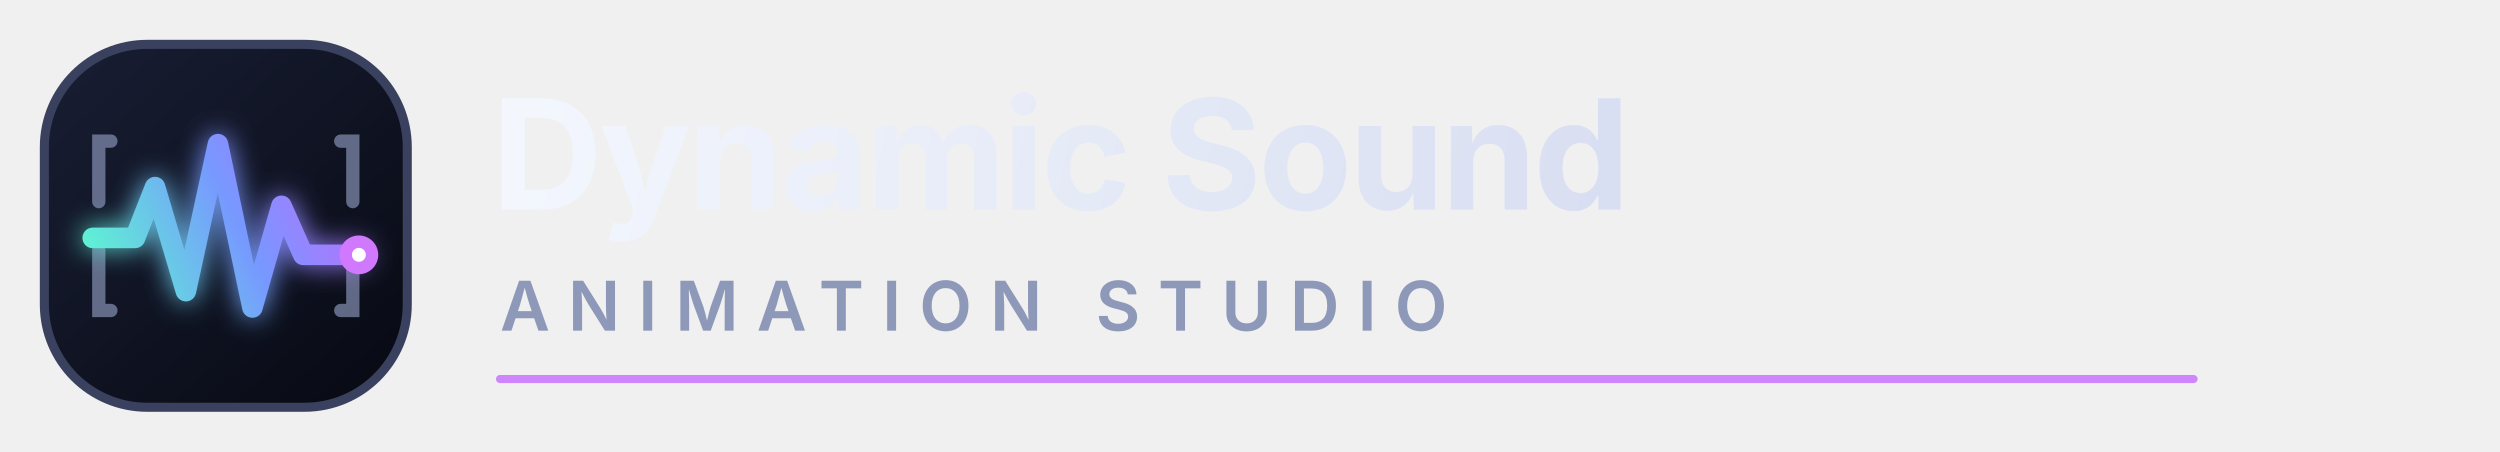
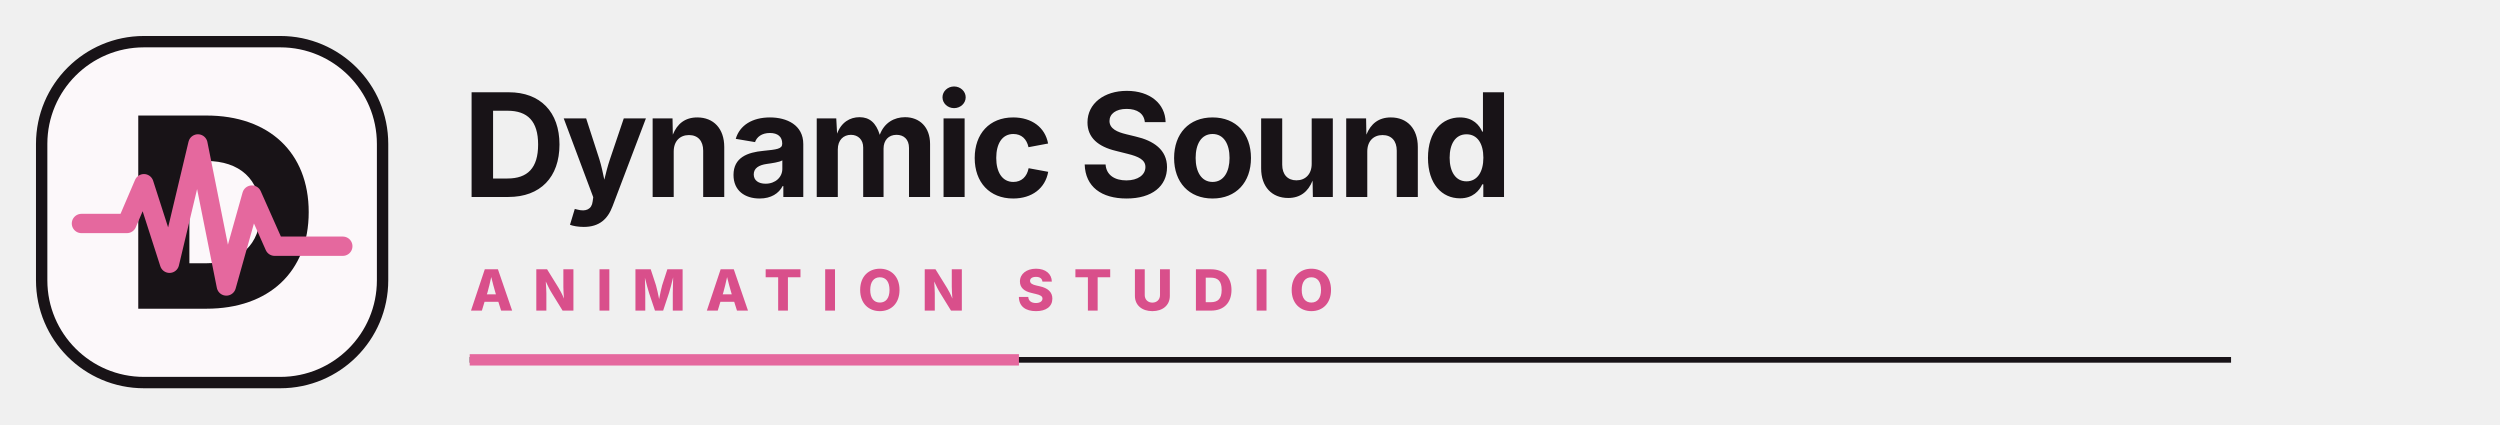
- <svg xmlns="http://www.w3.org/2000/svg" viewBox="0 0 620 112" role="img" aria-labelledby="title desc">
-   <defs>
-     <linearGradient id="surface" x1="8" y1="6" x2="57" y2="60" gradientUnits="userSpaceOnUse">
-       <stop stop-color="#171C31" />
-       <stop offset="1" stop-color="#080B14" />
-     </linearGradient>
-     <linearGradient id="signal" x1="11" y1="41" x2="54" y2="20" gradientUnits="userSpaceOnUse">
-       <stop stop-color="#5EF4D2" />
-       <stop offset=".52" stop-color="#7798FF" />
-       <stop offset="1" stop-color="#C568FF" />
-     </linearGradient>
-     <linearGradient id="wordmark" x1="94" y1="0" x2="550" y2="100" gradientUnits="userSpaceOnUse">
-       <stop stop-color="#F7FAFF" />
-       <stop offset=".7" stop-color="#D7DDF1" />
-       <stop offset="1" stop-color="#AAB5D4" />
-     </linearGradient>
-     <filter id="glow" x="-40%" y="-60%" width="180%" height="220%">
-       <feGaussianBlur stdDeviation="2.2" result="blur" />
-       <feMerge>
-         <feMergeNode in="blur" />
-         <feMergeNode in="SourceGraphic" />
-       </feMerge>
-     </filter>
-   </defs>
+ <svg xmlns="http://www.w3.org/2000/svg" viewBox="0 0 660 112" role="img" aria-labelledby="title desc">
  <g transform="translate(8 8) scale(1.5)">
-     <rect x="2" y="2" width="60" height="60" rx="17" fill="url(#surface)" stroke="#39415E" stroke-width="1.5" />
-     <path d="M13 18h-2v10M51 18h2v10M13 46h-2V36M51 46h2V36" fill="none" stroke="#8490B2" stroke-width="2.2" stroke-linecap="round" opacity=".7" />
-     <path d="M10 34h7l3.3-8.4 5.1 17.2 5.3-24.3 5.7 27 4.8-16.8 3.6 8.1H54" fill="none" stroke="url(#signal)" stroke-width="3.4" stroke-linecap="round" stroke-linejoin="round" filter="url(#glow)" />
-     <circle cx="54" cy="36.8" r="3.2" fill="#D079FF" />
-     <circle cx="54" cy="36.8" r="1.15" fill="#FFF" />
+     <rect x="2" y="2" width="60" height="60" rx="18" fill="#FCF8FA" stroke="#181317" stroke-width="2" />
+     <path d="M19 15h12c11 0 18 6.5 18 17s-7 17-18 17H19V15Zm9 8v18h3c5.8 0 9.5-3.2 9.5-9S36.8 23 31 23h-3Z" fill="#181317" />
+     <path d="M9 34h8l3-7 4.5 14 5-21 5 25 4.5-16 4 9h12" fill="none" stroke="#E5689E" stroke-width="3.4" stroke-linecap="round" stroke-linejoin="round" />
  </g>
-   <text x="122" y="52" fill="url(#wordmark)" font-family="Inter, SF Pro Display, Segoe UI, sans-serif" font-size="38" font-weight="750" letter-spacing="-.8">Dynamic Sound</text>
-   <text x="124" y="82" fill="#8E99B9" font-family="Inter, SF Pro Display, Segoe UI, sans-serif" font-size="17" font-weight="600" letter-spacing="4.5">ANIMATION STUDIO</text>
-   <path d="M124 94h420" stroke="url(#signal)" stroke-width="2" stroke-linecap="round" opacity=".78" />
+   <text x="122" y="52" fill="#181317" font-family="Space Grotesk, Inter, sans-serif" font-size="38" font-weight="700" letter-spacing="-1.2">Dynamic Sound</text>
+   <text x="124" y="82" fill="#D94F8B" font-family="Inter, sans-serif" font-size="15" font-weight="800" letter-spacing="5.2">ANIMATION STUDIO</text>
+   <path d="M124 95h465" stroke="#181317" stroke-width="1.5" />
+   <path d="M124 95h145" stroke="#E5689E" stroke-width="3" />
</svg>
